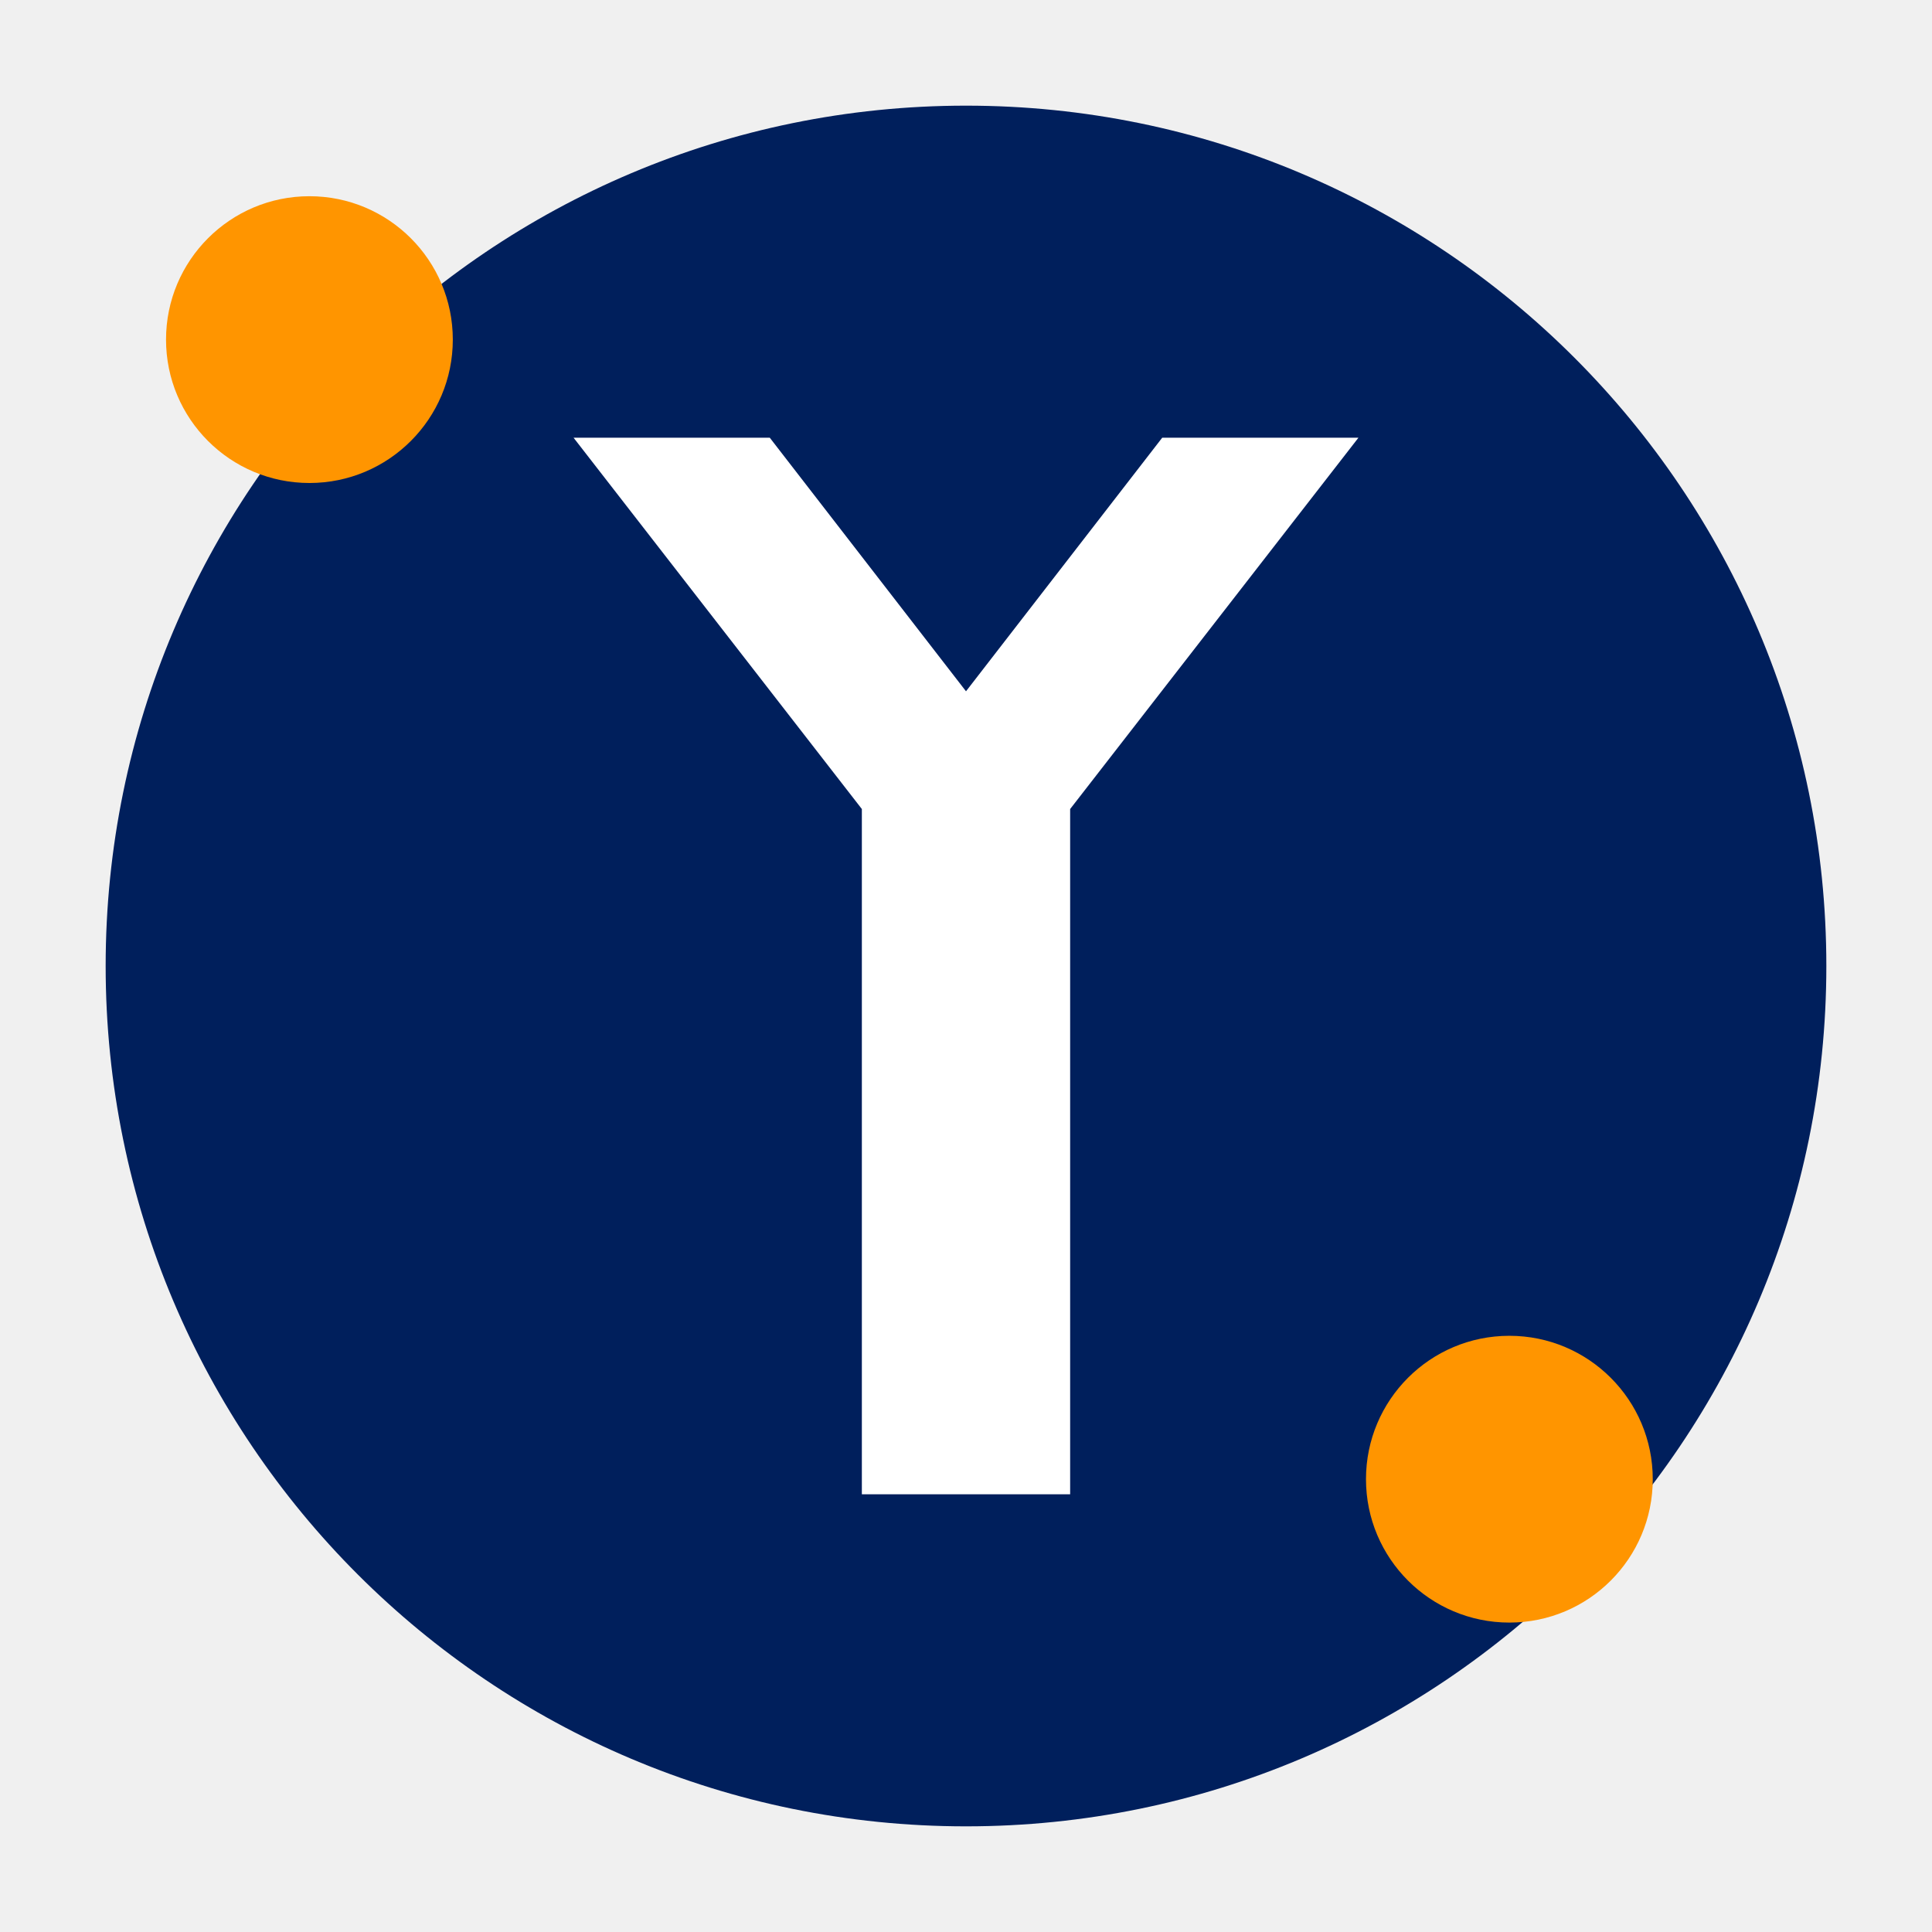
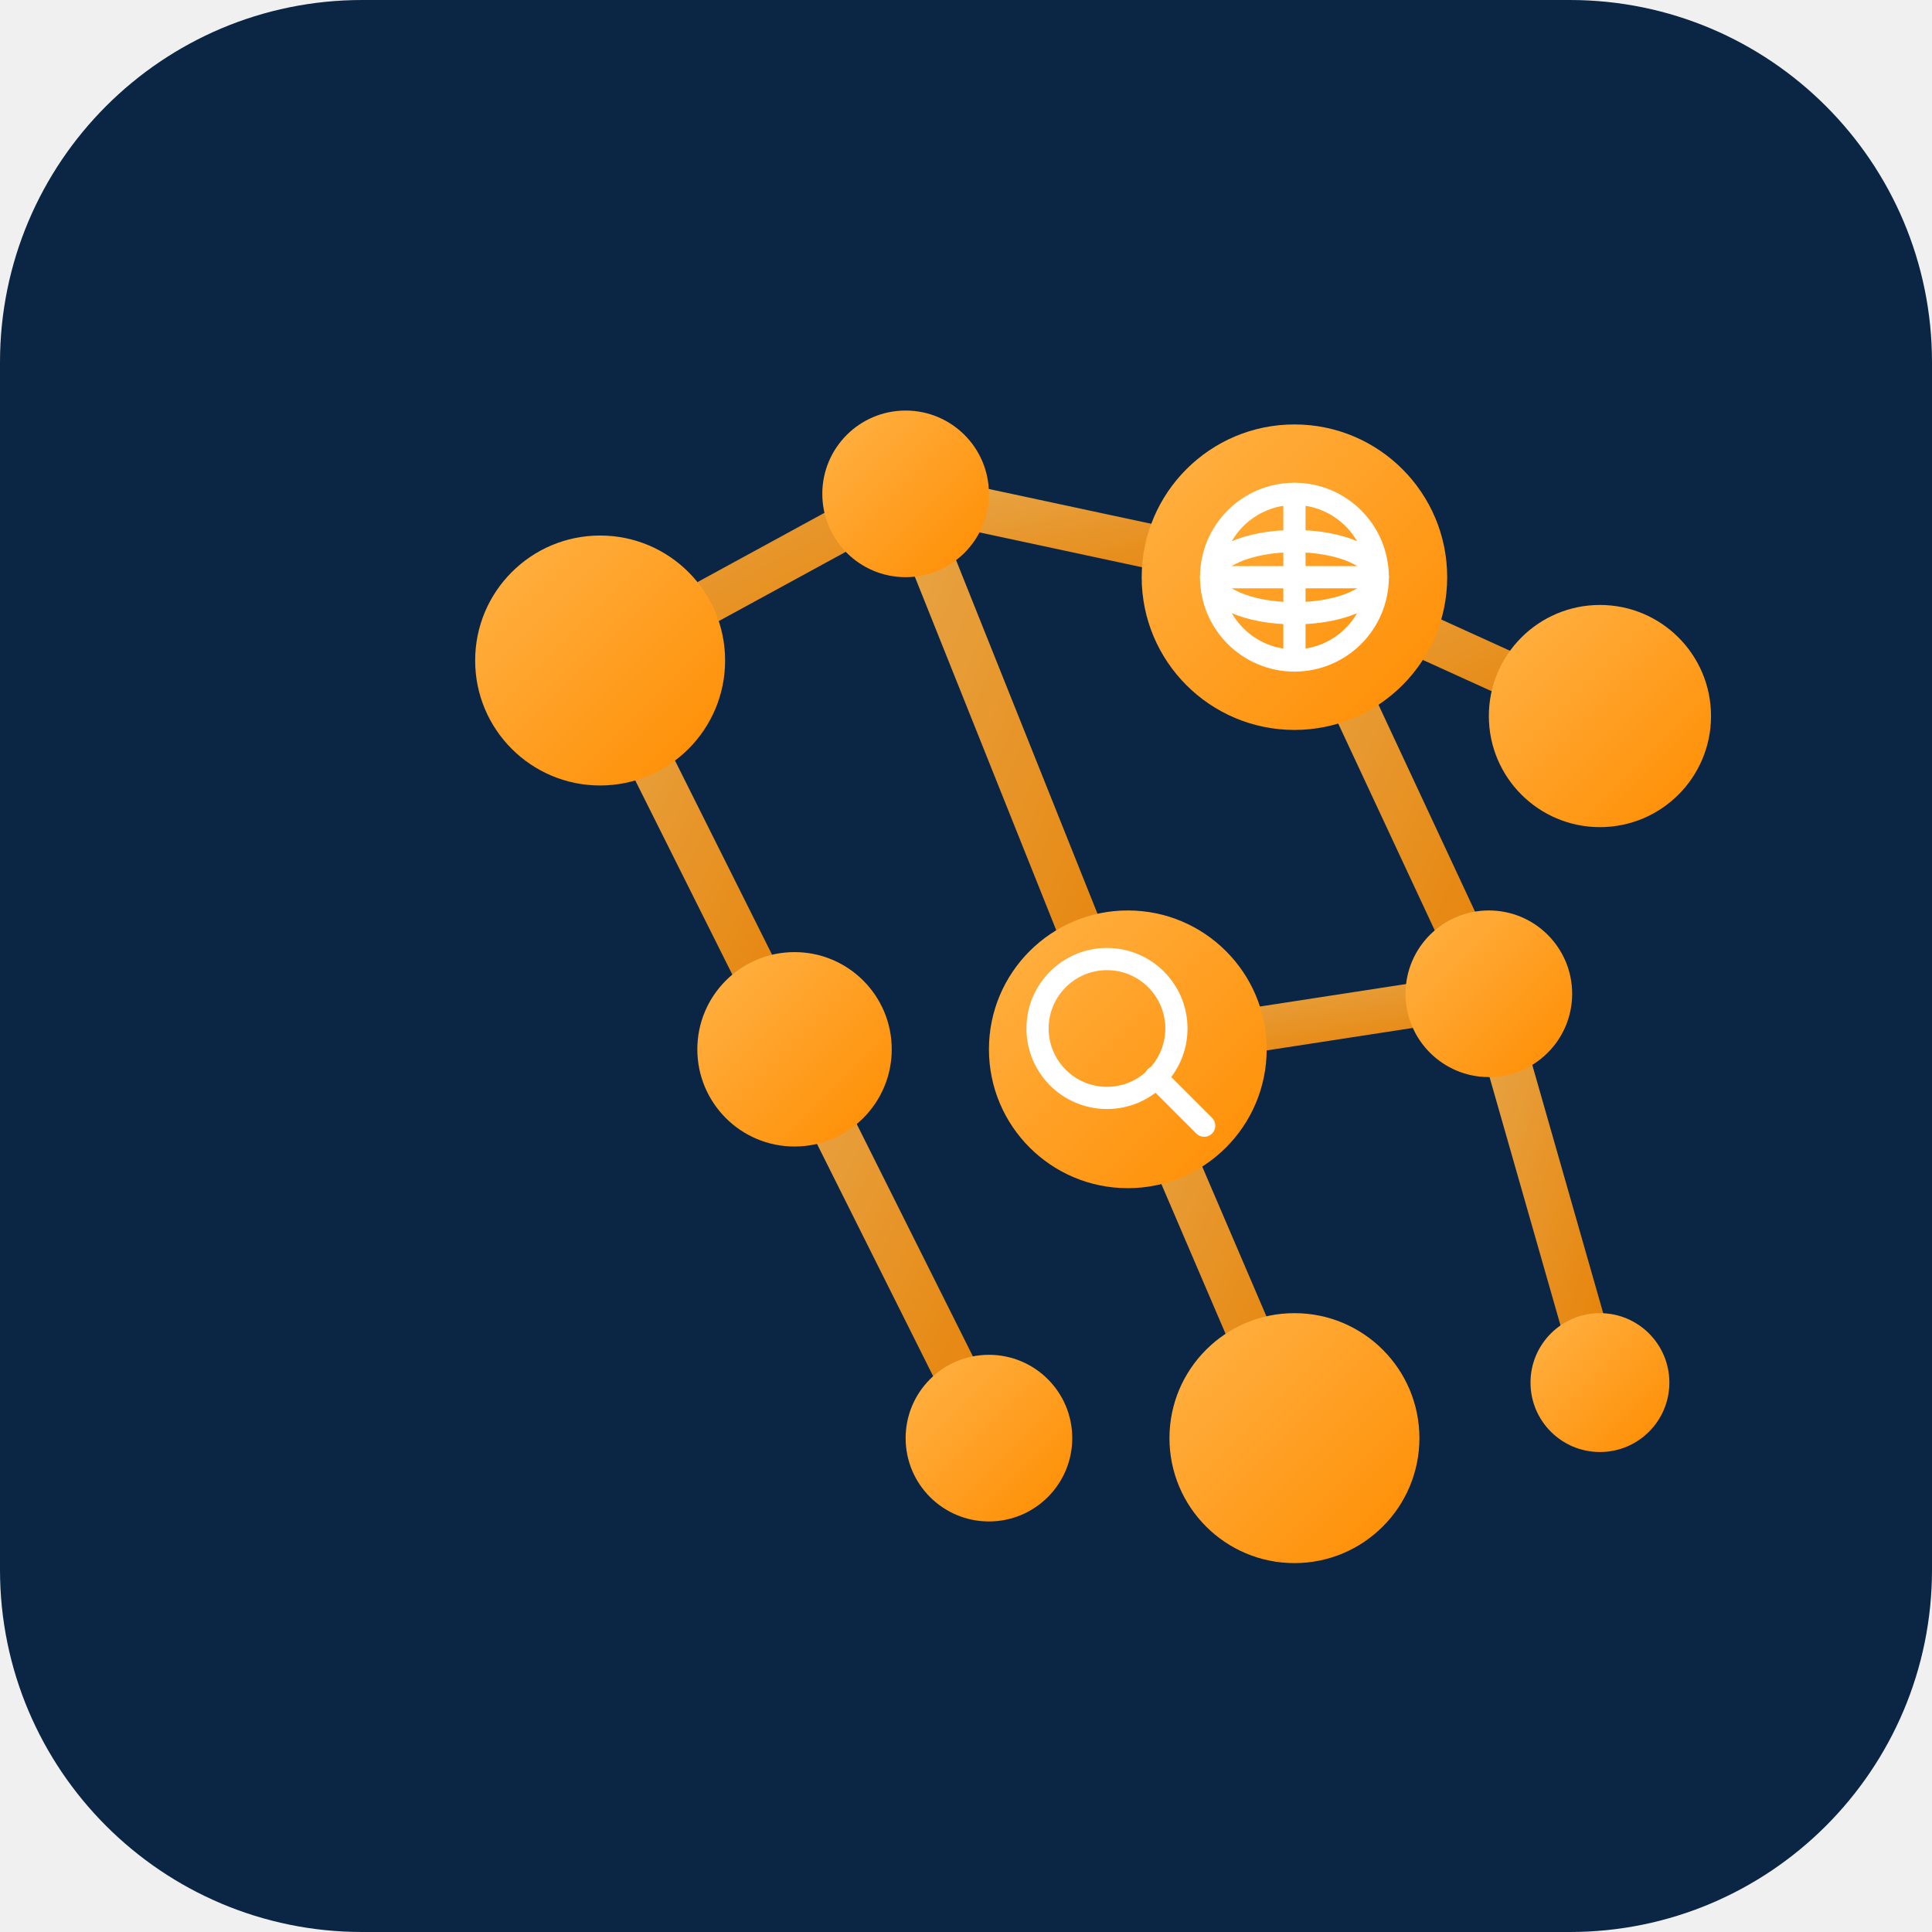
- <svg xmlns="http://www.w3.org/2000/svg" viewBox="0 0 128 128">
-   <circle cx="64" cy="64" r="57" fill="#001F5C" />
-   <path d="M38 29 L51 29 L64 45.8 L77 29 L90 29 L70.9 53.6 L70.9 99 L57.1 99 L57.1 53.6 Z" fill="#FFFFFF" />
-   <circle cx="20.5" cy="22.5" r="9.5" fill="#FF9500" />
-   <circle cx="100" cy="98" r="9.5" fill="#FF9500" />
+ <svg xmlns="http://www.w3.org/2000/svg" viewBox="0 0 128 128" width="128" height="128">
+   <defs>
+     <linearGradient id="favOrange" x1="0" y1="0" x2="1" y2="1">
+       <stop offset="0%" stop-color="#FFB347" />
+       <stop offset="100%" stop-color="#FF8C00" />
+     </linearGradient>
+   </defs>
+   <rect width="128" height="128" rx="24" fill="#0B2545" />
+   <g transform="translate(14,18) scale(0.92)">
+     <g stroke="url(#favOrange)" stroke-width="3.2" stroke-linecap="round" opacity="0.9">
+       <line x1="28" y1="28" x2="50" y2="16" />
+       <line x1="50" y1="16" x2="78" y2="22" />
+       <line x1="78" y1="22" x2="100" y2="32" />
+       <line x1="28" y1="28" x2="42" y2="56" />
+       <line x1="50" y1="16" x2="66" y2="56" />
+       <line x1="78" y1="22" x2="92" y2="52" />
+       <line x1="42" y1="56" x2="66" y2="56" />
+       <line x1="66" y1="56" x2="92" y2="52" />
+       <line x1="42" y1="56" x2="56" y2="84" />
+       <line x1="66" y1="56" x2="78" y2="84" />
+       <line x1="92" y1="52" x2="100" y2="80" />
+       <line x1="56" y1="84" x2="78" y2="84" />
+     </g>
+     <g fill="url(#favOrange)">
+       <circle cx="28" cy="28" r="9" />
+       <circle cx="50" cy="16" r="6" />
+       <circle cx="78" cy="22" r="11" />
+       <circle cx="100" cy="32" r="8" />
+       <circle cx="42" cy="56" r="7" />
+       <circle cx="66" cy="56" r="10" />
+       <circle cx="92" cy="52" r="6" />
+       <circle cx="56" cy="84" r="6" />
+       <circle cx="78" cy="84" r="9" />
+       <circle cx="100" cy="80" r="5" />
+     </g>
+     <g transform="translate(78,22)" stroke="#FFFFFF" stroke-width="1.6" fill="none" stroke-linecap="round">
+       <circle cx="0" cy="0" r="6" />
+       <line x1="-6" y1="0" x2="6" y2="0" />
+       <ellipse cx="0" cy="0" rx="6" ry="2.6" />
+       <line x1="0" y1="-6" x2="0" y2="6" />
+     </g>
+     <g transform="translate(66,56)" stroke="#FFFFFF" stroke-width="1.6" fill="none" stroke-linecap="round">
+       <circle cx="-1.5" cy="-1.5" r="5" />
+       <line x1="2" y1="2" x2="5.5" y2="5.5" />
+     </g>
+   </g>
</svg>
